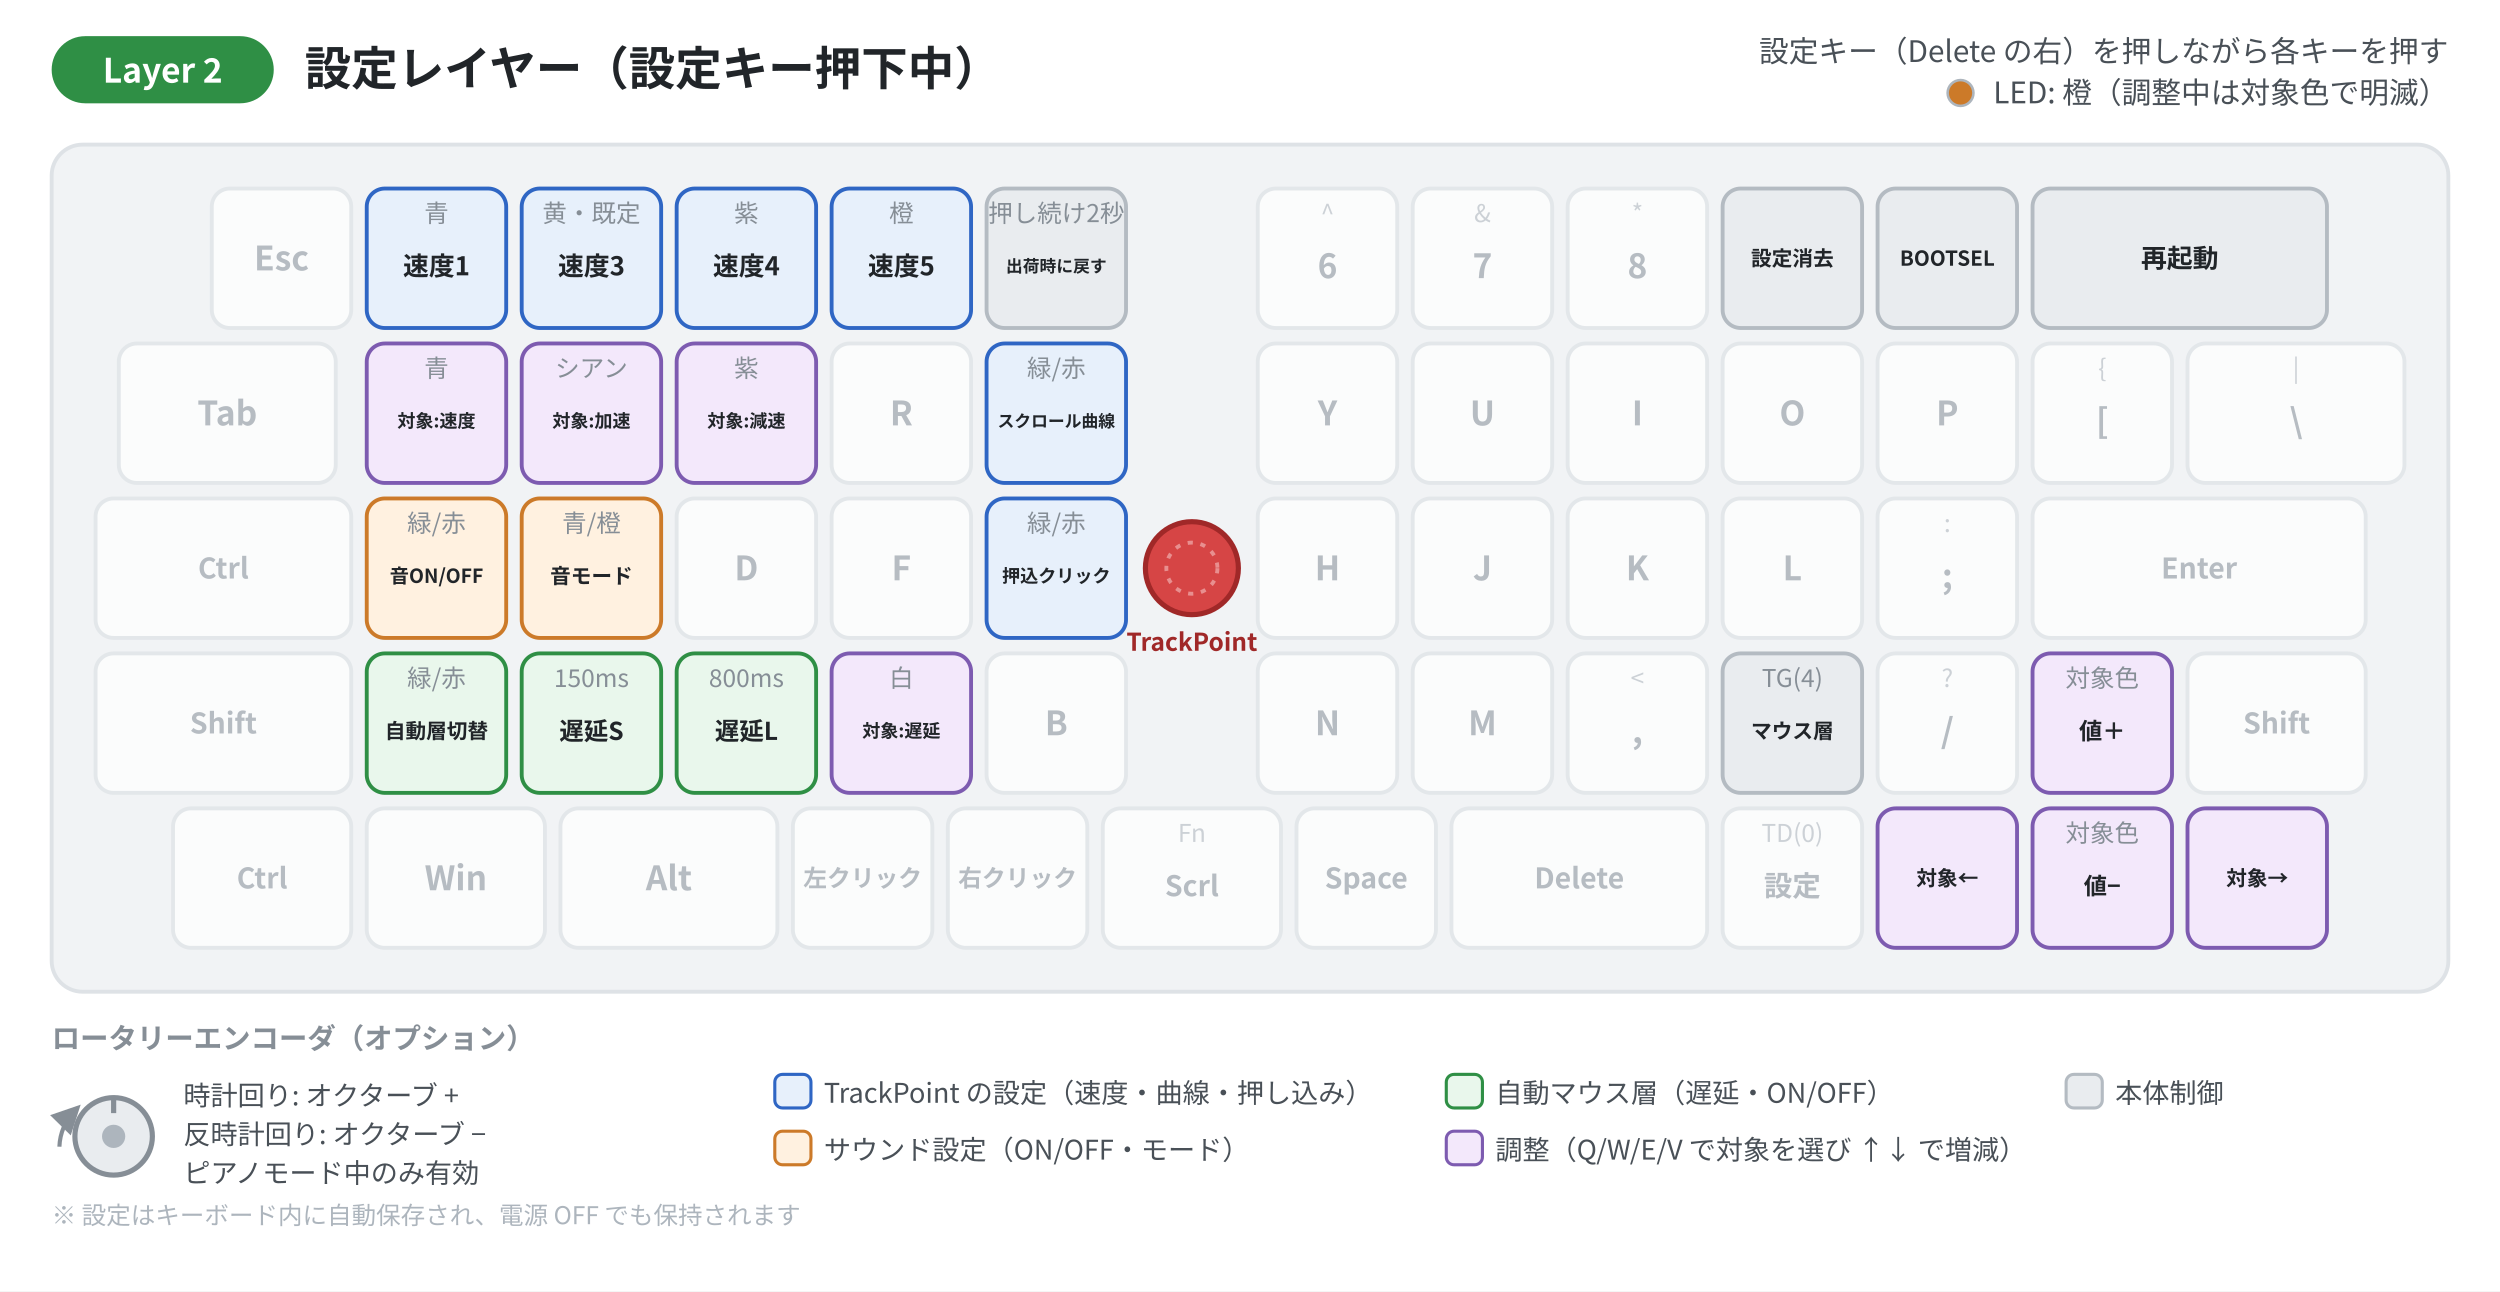
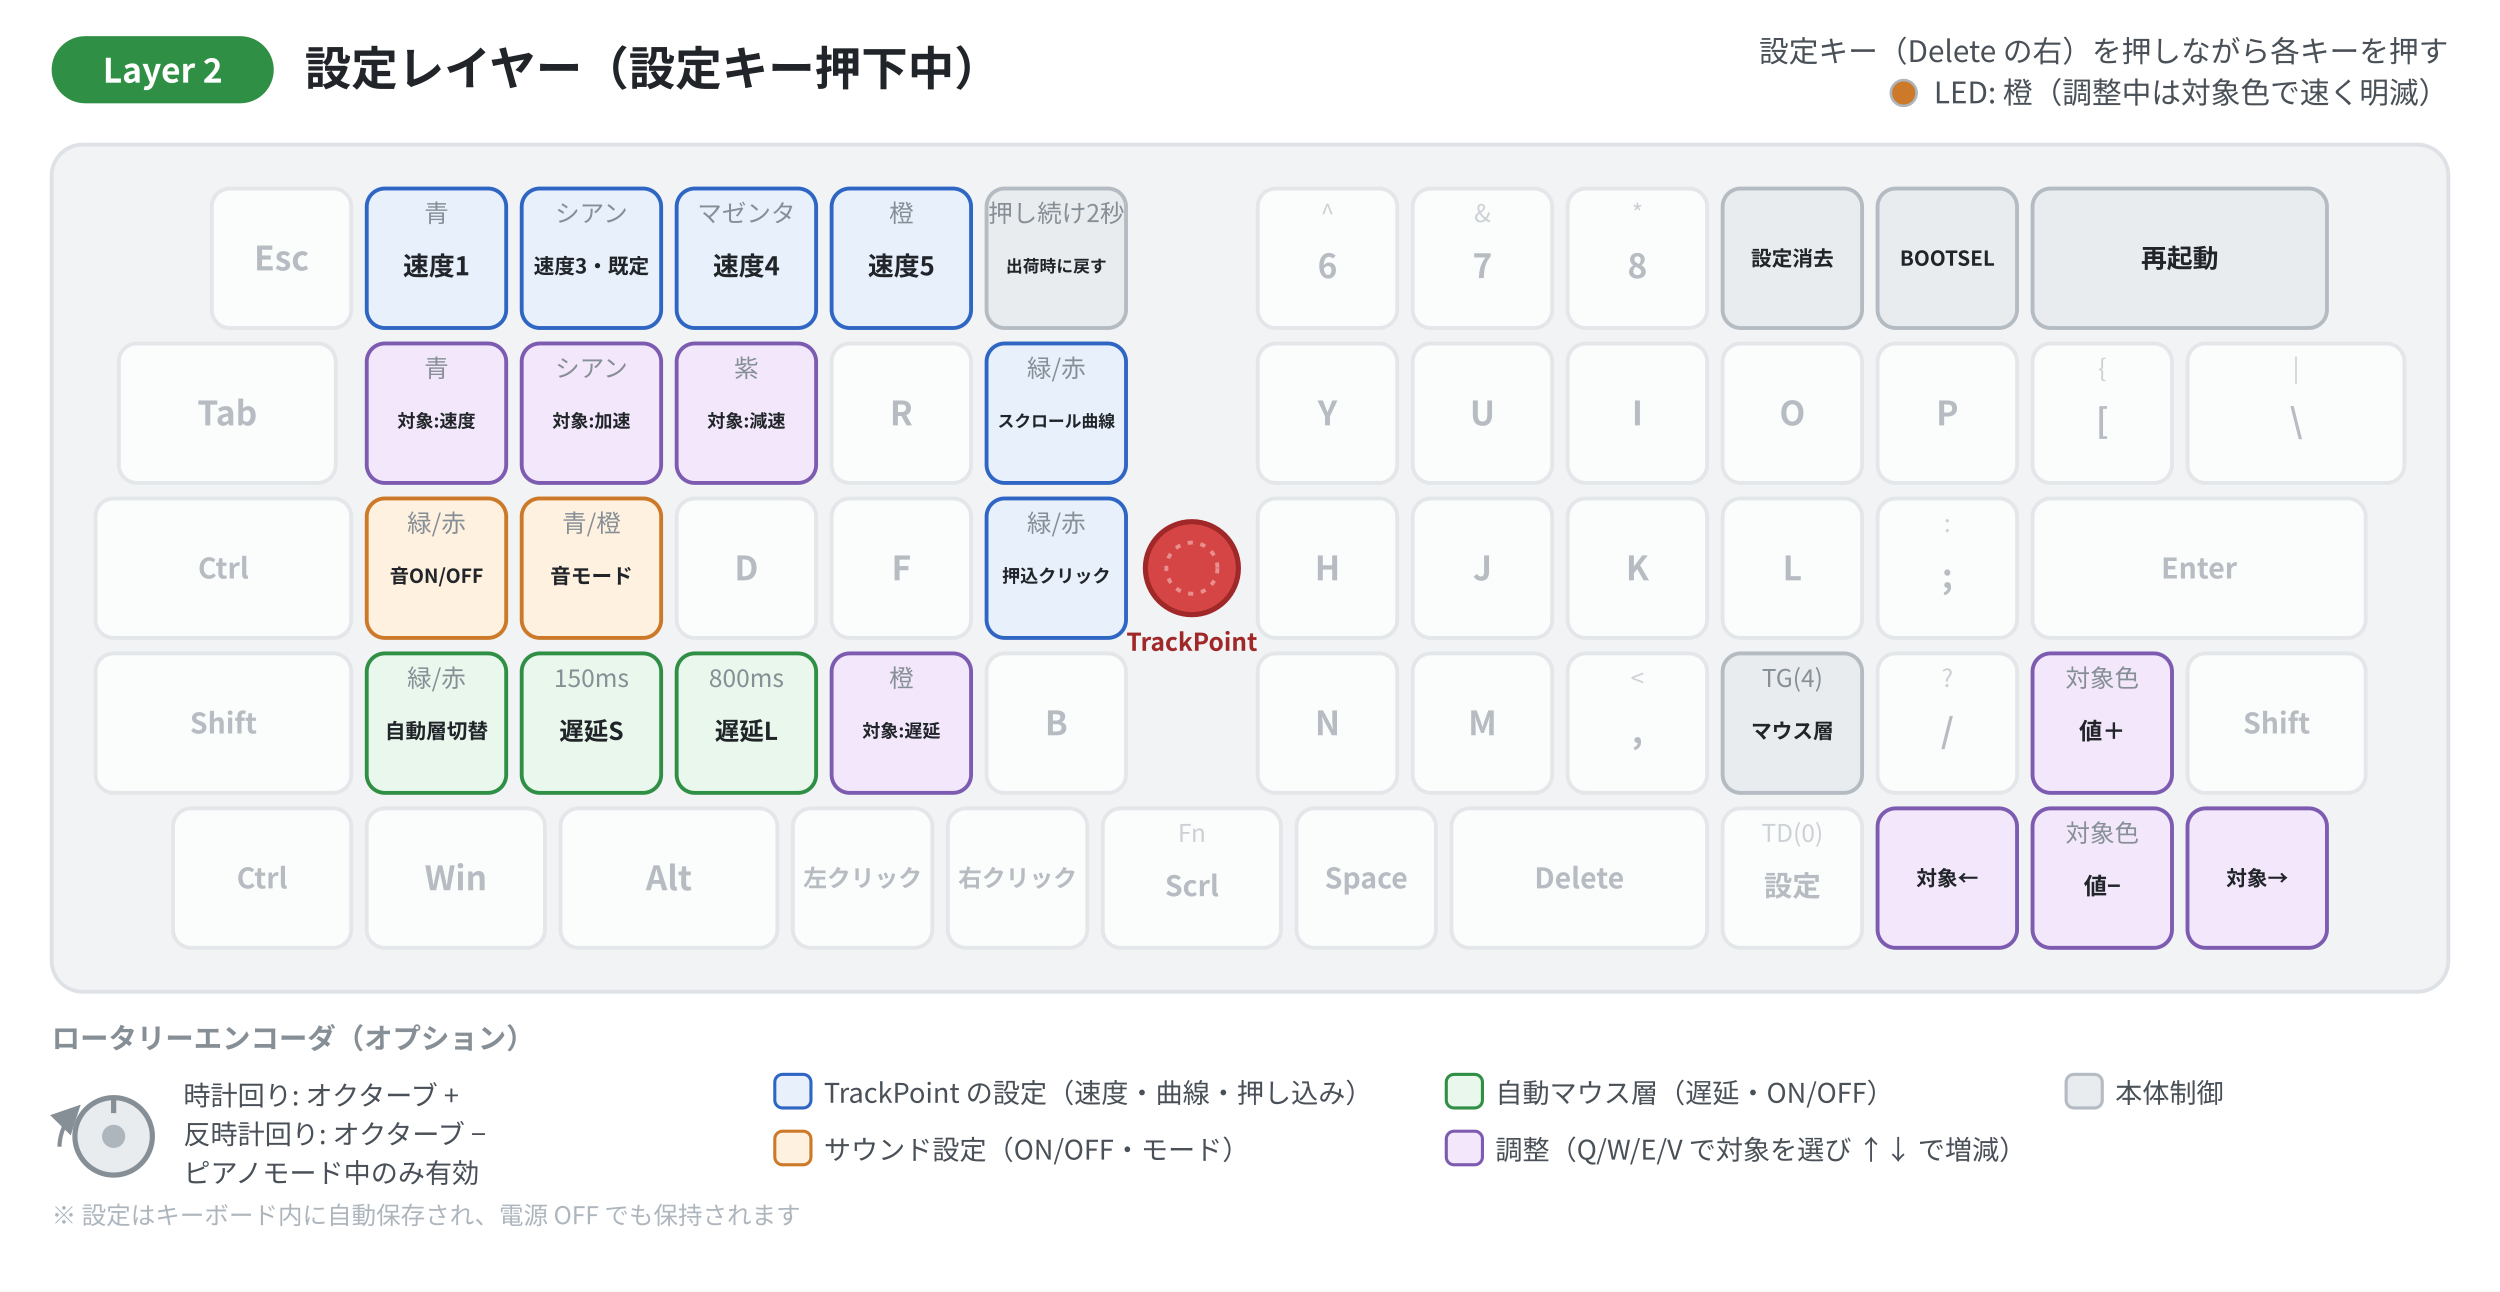
<svg xmlns="http://www.w3.org/2000/svg" width="968" height="500" viewBox="0 0 968 500" font-family="'Noto Sans CJK JP','Noto Sans JP','Hiragino Sans','Yu Gothic UI',sans-serif">
  <defs>
    <marker id="arr" markerWidth="7" markerHeight="7" refX="5" refY="3.5" orient="auto">
      <path d="M0,0 L7,3.5 L0,7 z" fill="#868e96" />
    </marker>
  </defs>
  <rect width="968" height="500" fill="#ffffff" />
  <rect x="20" y="14" width="86" height="26" rx="13" fill="#2f8f45" />
  <text x="63" y="32" font-size="13" fill="#ffffff" font-weight="700" text-anchor="middle">Layer 2</text>
  <text x="118" y="33" font-size="18" fill="#212529" font-weight="700">設定レイヤー（設定キー押下中）</text>
  <text x="948" y="24" font-size="11.5" fill="#495057" text-anchor="end">設定キー（Delete の右）を押しながら各キーを押す</text>
-   <circle cx="759.12" cy="36" r="5" fill="#cc7a29" stroke="#adb5bd" />
-   <text x="948" y="40" font-size="11.5" fill="#495057" text-anchor="end">LED: 橙（調整中は対象色で明滅）</text>
+   <circle cx="737.12" cy="36" r="5" fill="#cc7a29" stroke="#adb5bd" />
+   <text x="948" y="40" font-size="11.5" fill="#495057" text-anchor="end">LED: 橙（調整中は対象色で速く明滅）</text>
  <g transform="translate(34,70)">
    <rect x="-14" y="-14" width="928.0" height="328" rx="12" fill="#f1f3f5" stroke="#dee2e6" stroke-width="1.5" />
    <rect x="48.0" y="3.0" width="54.0" height="54.0" rx="7" fill="#fbfcfc" stroke="#e3e7ea" stroke-width="1.5" />
    <text x="75.0" y="34.7" font-size="13.0" fill="#b6bcc2" font-weight="600" text-anchor="middle">Esc</text>
    <rect x="108.0" y="3.0" width="54.0" height="54.0" rx="7" fill="#e7f0fb" stroke="#2f66c4" stroke-width="1.5" />
    <text x="135.0" y="16.0" font-size="9.5" fill="#868e96" text-anchor="middle">青</text>
    <text x="135.0" y="36.6" font-size="10.0" fill="#212529" font-weight="600" text-anchor="middle">速度1</text>
    <rect x="168.0" y="3.0" width="54.0" height="54.0" rx="7" fill="#e7f0fb" stroke="#2f66c4" stroke-width="1.5" />
-     <text x="195.0" y="16.0" font-size="9.5" fill="#868e96" text-anchor="middle">黄・既定</text>
-     <text x="195.0" y="36.6" font-size="10.0" fill="#212529" font-weight="600" text-anchor="middle">速度3</text>
+     <text x="195.0" y="16.0" font-size="9.5" fill="#868e96" text-anchor="middle">シアン</text>
+     <text x="195.0" y="35.9" font-size="8.0" fill="#212529" font-weight="600" text-anchor="middle">速度3・既定</text>
    <rect x="228.0" y="3.0" width="54.0" height="54.0" rx="7" fill="#e7f0fb" stroke="#2f66c4" stroke-width="1.5" />
-     <text x="255.0" y="16.0" font-size="9.5" fill="#868e96" text-anchor="middle">紫</text>
+     <text x="255.0" y="16.0" font-size="9.5" fill="#868e96" text-anchor="middle">マゼンタ</text>
    <text x="255.0" y="36.6" font-size="10.0" fill="#212529" font-weight="600" text-anchor="middle">速度4</text>
    <rect x="288.0" y="3.0" width="54.0" height="54.0" rx="7" fill="#e7f0fb" stroke="#2f66c4" stroke-width="1.5" />
    <text x="315.0" y="16.0" font-size="9.5" fill="#868e96" text-anchor="middle">橙</text>
    <text x="315.0" y="36.6" font-size="10.0" fill="#212529" font-weight="600" text-anchor="middle">速度5</text>
    <rect x="348.0" y="3.0" width="54.0" height="54.0" rx="7" fill="#e9ecef" stroke="#b4bbc2" stroke-width="1.5" />
    <text x="375.0" y="16.0" font-size="9.5" fill="#868e96" text-anchor="middle">押し続け2秒</text>
    <text x="375.0" y="35.4" font-size="6.5" fill="#212529" font-weight="600" text-anchor="middle">出荷時に戻す</text>
    <rect x="453.0" y="3.0" width="54.0" height="54.0" rx="7" fill="#fbfcfc" stroke="#e3e7ea" stroke-width="1.5" />
    <text x="480.0" y="16.0" font-size="9.5" fill="#ccd1d6" text-anchor="middle">^</text>
    <text x="480.0" y="37.7" font-size="13.0" fill="#b6bcc2" font-weight="600" text-anchor="middle">6</text>
    <rect x="513.0" y="3.0" width="54.0" height="54.0" rx="7" fill="#fbfcfc" stroke="#e3e7ea" stroke-width="1.5" />
    <text x="540.0" y="16.0" font-size="9.5" fill="#ccd1d6" text-anchor="middle">&amp;</text>
    <text x="540.0" y="37.7" font-size="13.0" fill="#b6bcc2" font-weight="600" text-anchor="middle">7</text>
    <rect x="573.0" y="3.0" width="54.0" height="54.0" rx="7" fill="#fbfcfc" stroke="#e3e7ea" stroke-width="1.5" />
    <text x="600.0" y="16.0" font-size="9.5" fill="#ccd1d6" text-anchor="middle">*</text>
    <text x="600.0" y="37.7" font-size="13.0" fill="#b6bcc2" font-weight="600" text-anchor="middle">8</text>
    <rect x="633.0" y="3.0" width="54.0" height="54.0" rx="7" fill="#e9ecef" stroke="#b4bbc2" stroke-width="1.5" />
    <text x="660.0" y="32.9" font-size="8.0" fill="#212529" font-weight="600" text-anchor="middle">設定消去</text>
    <rect x="693.0" y="3.0" width="54.0" height="54.0" rx="7" fill="#e9ecef" stroke="#b4bbc2" stroke-width="1.5" />
    <text x="720.0" y="32.9" font-size="8.0" fill="#212529" font-weight="600" text-anchor="middle">BOOTSEL</text>
    <rect x="753.0" y="3.0" width="114.0" height="54.0" rx="7" fill="#e9ecef" stroke="#b4bbc2" stroke-width="1.5" />
    <text x="810.0" y="33.6" font-size="10.0" fill="#212529" font-weight="600" text-anchor="middle">再起動</text>
    <rect x="12.0" y="63.0" width="84.0" height="54.0" rx="7" fill="#fbfcfc" stroke="#e3e7ea" stroke-width="1.5" />
    <text x="54.0" y="94.7" font-size="13.0" fill="#b6bcc2" font-weight="600" text-anchor="middle">Tab</text>
    <rect x="108.0" y="63.0" width="54.0" height="54.0" rx="7" fill="#f3e8fb" stroke="#7d5bb0" stroke-width="1.5" />
    <text x="135.0" y="76.0" font-size="9.5" fill="#868e96" text-anchor="middle">青</text>
    <text x="135.0" y="95.5" font-size="7.0" fill="#212529" font-weight="600" text-anchor="middle">対象:速度</text>
    <rect x="168.0" y="63.0" width="54.0" height="54.0" rx="7" fill="#f3e8fb" stroke="#7d5bb0" stroke-width="1.5" />
    <text x="195.0" y="76.0" font-size="9.5" fill="#868e96" text-anchor="middle">シアン</text>
    <text x="195.0" y="95.5" font-size="7.0" fill="#212529" font-weight="600" text-anchor="middle">対象:加速</text>
    <rect x="228.0" y="63.0" width="54.0" height="54.0" rx="7" fill="#f3e8fb" stroke="#7d5bb0" stroke-width="1.5" />
    <text x="255.0" y="76.0" font-size="9.5" fill="#868e96" text-anchor="middle">紫</text>
    <text x="255.0" y="95.5" font-size="7.0" fill="#212529" font-weight="600" text-anchor="middle">対象:減速</text>
    <rect x="288.0" y="63.0" width="54.0" height="54.0" rx="7" fill="#fbfcfc" stroke="#e3e7ea" stroke-width="1.5" />
    <text x="315.0" y="94.7" font-size="13.0" fill="#b6bcc2" font-weight="600" text-anchor="middle">R</text>
    <rect x="348.0" y="63.0" width="54.0" height="54.0" rx="7" fill="#e7f0fb" stroke="#2f66c4" stroke-width="1.5" />
    <text x="375.0" y="76.0" font-size="9.5" fill="#868e96" text-anchor="middle">緑/赤</text>
    <text x="375.0" y="95.4" font-size="6.5" fill="#212529" font-weight="600" text-anchor="middle">スクロール曲線</text>
    <rect x="453.0" y="63.0" width="54.0" height="54.0" rx="7" fill="#fbfcfc" stroke="#e3e7ea" stroke-width="1.5" />
    <text x="480.0" y="94.7" font-size="13.0" fill="#b6bcc2" font-weight="600" text-anchor="middle">Y</text>
    <rect x="513.0" y="63.0" width="54.0" height="54.0" rx="7" fill="#fbfcfc" stroke="#e3e7ea" stroke-width="1.5" />
    <text x="540.0" y="94.7" font-size="13.0" fill="#b6bcc2" font-weight="600" text-anchor="middle">U</text>
    <rect x="573.0" y="63.0" width="54.0" height="54.0" rx="7" fill="#fbfcfc" stroke="#e3e7ea" stroke-width="1.5" />
    <text x="600.0" y="94.7" font-size="13.0" fill="#b6bcc2" font-weight="600" text-anchor="middle">I</text>
    <rect x="633.0" y="63.0" width="54.0" height="54.0" rx="7" fill="#fbfcfc" stroke="#e3e7ea" stroke-width="1.5" />
    <text x="660.0" y="94.7" font-size="13.0" fill="#b6bcc2" font-weight="600" text-anchor="middle">O</text>
    <rect x="693.0" y="63.0" width="54.0" height="54.0" rx="7" fill="#fbfcfc" stroke="#e3e7ea" stroke-width="1.5" />
    <text x="720.0" y="94.7" font-size="13.0" fill="#b6bcc2" font-weight="600" text-anchor="middle">P</text>
    <rect x="753.0" y="63.0" width="54.0" height="54.0" rx="7" fill="#fbfcfc" stroke="#e3e7ea" stroke-width="1.5" />
    <text x="780.0" y="76.0" font-size="9.5" fill="#ccd1d6" text-anchor="middle">{</text>
    <text x="780.0" y="97.7" font-size="13.0" fill="#b6bcc2" font-weight="600" text-anchor="middle">[</text>
    <rect x="813.0" y="63.0" width="84.0" height="54.0" rx="7" fill="#fbfcfc" stroke="#e3e7ea" stroke-width="1.5" />
    <text x="855.0" y="76.0" font-size="9.5" fill="#ccd1d6" text-anchor="middle">|</text>
    <text x="855.0" y="97.7" font-size="13.0" fill="#b6bcc2" font-weight="600" text-anchor="middle">\</text>
    <rect x="3.0" y="123.0" width="99.0" height="54.0" rx="7" fill="#fbfcfc" stroke="#e3e7ea" stroke-width="1.5" />
    <text x="52.5" y="154.0" font-size="11.0" fill="#b6bcc2" font-weight="600" text-anchor="middle">Ctrl</text>
    <rect x="108.0" y="123.0" width="54.0" height="54.0" rx="7" fill="#fff1e0" stroke="#cc7a29" stroke-width="1.5" />
    <text x="135.0" y="136.0" font-size="9.5" fill="#868e96" text-anchor="middle">緑/赤</text>
    <text x="135.0" y="155.7" font-size="7.5" fill="#212529" font-weight="600" text-anchor="middle">音ON/OFF</text>
    <rect x="168.0" y="123.0" width="54.0" height="54.0" rx="7" fill="#fff1e0" stroke="#cc7a29" stroke-width="1.5" />
    <text x="195.0" y="136.0" font-size="9.5" fill="#868e96" text-anchor="middle">青/橙</text>
    <text x="195.0" y="155.9" font-size="8.0" fill="#212529" font-weight="600" text-anchor="middle">音モード</text>
    <rect x="228.0" y="123.0" width="54.0" height="54.0" rx="7" fill="#fbfcfc" stroke="#e3e7ea" stroke-width="1.5" />
    <text x="255.0" y="154.7" font-size="13.0" fill="#b6bcc2" font-weight="600" text-anchor="middle">D</text>
    <rect x="288.0" y="123.0" width="54.0" height="54.0" rx="7" fill="#fbfcfc" stroke="#e3e7ea" stroke-width="1.5" />
    <text x="315.0" y="154.7" font-size="13.0" fill="#b6bcc2" font-weight="600" text-anchor="middle">F</text>
    <rect x="348.0" y="123.0" width="54.0" height="54.0" rx="7" fill="#e7f0fb" stroke="#2f66c4" stroke-width="1.5" />
    <text x="375.0" y="136.0" font-size="9.5" fill="#868e96" text-anchor="middle">緑/赤</text>
    <text x="375.0" y="155.5" font-size="7.0" fill="#212529" font-weight="600" text-anchor="middle">押込クリック</text>
    <rect x="453.0" y="123.0" width="54.0" height="54.0" rx="7" fill="#fbfcfc" stroke="#e3e7ea" stroke-width="1.5" />
    <text x="480.0" y="154.7" font-size="13.0" fill="#b6bcc2" font-weight="600" text-anchor="middle">H</text>
    <rect x="513.0" y="123.0" width="54.0" height="54.0" rx="7" fill="#fbfcfc" stroke="#e3e7ea" stroke-width="1.5" />
    <text x="540.0" y="154.7" font-size="13.0" fill="#b6bcc2" font-weight="600" text-anchor="middle">J</text>
    <rect x="573.0" y="123.0" width="54.0" height="54.0" rx="7" fill="#fbfcfc" stroke="#e3e7ea" stroke-width="1.5" />
    <text x="600.0" y="154.7" font-size="13.0" fill="#b6bcc2" font-weight="600" text-anchor="middle">K</text>
    <rect x="633.0" y="123.0" width="54.0" height="54.0" rx="7" fill="#fbfcfc" stroke="#e3e7ea" stroke-width="1.5" />
    <text x="660.0" y="154.7" font-size="13.0" fill="#b6bcc2" font-weight="600" text-anchor="middle">L</text>
    <rect x="693.0" y="123.0" width="54.0" height="54.0" rx="7" fill="#fbfcfc" stroke="#e3e7ea" stroke-width="1.5" />
    <text x="720.0" y="136.0" font-size="9.5" fill="#ccd1d6" text-anchor="middle">:</text>
    <text x="720.0" y="157.7" font-size="13.0" fill="#b6bcc2" font-weight="600" text-anchor="middle">;</text>
    <rect x="753.0" y="123.0" width="129.0" height="54.0" rx="7" fill="#fbfcfc" stroke="#e3e7ea" stroke-width="1.5" />
    <text x="817.5" y="154.0" font-size="11.0" fill="#b6bcc2" font-weight="600" text-anchor="middle">Enter</text>
    <rect x="3.0" y="183.0" width="99.0" height="54.0" rx="7" fill="#fbfcfc" stroke="#e3e7ea" stroke-width="1.5" />
    <text x="52.5" y="214.0" font-size="11.0" fill="#b6bcc2" font-weight="600" text-anchor="middle">Shift</text>
    <rect x="108.0" y="183.0" width="54.0" height="54.0" rx="7" fill="#e9f7ec" stroke="#2f8f45" stroke-width="1.5" />
    <text x="135.0" y="196.0" font-size="9.5" fill="#868e96" text-anchor="middle">緑/赤</text>
    <text x="135.0" y="215.9" font-size="8.0" fill="#212529" font-weight="600" text-anchor="middle">自動層切替</text>
    <rect x="168.0" y="183.0" width="54.0" height="54.0" rx="7" fill="#e9f7ec" stroke="#2f8f45" stroke-width="1.5" />
    <text x="195.0" y="196.0" font-size="9.5" fill="#868e96" text-anchor="middle">150ms</text>
    <text x="195.0" y="216.5" font-size="9.5" fill="#212529" font-weight="600" text-anchor="middle">遅延S</text>
    <rect x="228.0" y="183.0" width="54.0" height="54.0" rx="7" fill="#e9f7ec" stroke="#2f8f45" stroke-width="1.5" />
    <text x="255.0" y="196.0" font-size="9.5" fill="#868e96" text-anchor="middle">800ms</text>
    <text x="255.0" y="216.5" font-size="9.5" fill="#212529" font-weight="600" text-anchor="middle">遅延L</text>
    <rect x="288.0" y="183.0" width="54.0" height="54.0" rx="7" fill="#f3e8fb" stroke="#7d5bb0" stroke-width="1.5" />
-     <text x="315.0" y="196.0" font-size="9.5" fill="#868e96" text-anchor="middle">白</text>
+     <text x="315.0" y="196.0" font-size="9.5" fill="#868e96" text-anchor="middle">橙</text>
    <text x="315.0" y="215.5" font-size="7.0" fill="#212529" font-weight="600" text-anchor="middle">対象:遅延</text>
    <rect x="348.0" y="183.0" width="54.0" height="54.0" rx="7" fill="#fbfcfc" stroke="#e3e7ea" stroke-width="1.5" />
    <text x="375.0" y="214.7" font-size="13.0" fill="#b6bcc2" font-weight="600" text-anchor="middle">B</text>
    <rect x="453.0" y="183.0" width="54.0" height="54.0" rx="7" fill="#fbfcfc" stroke="#e3e7ea" stroke-width="1.5" />
    <text x="480.0" y="214.7" font-size="13.0" fill="#b6bcc2" font-weight="600" text-anchor="middle">N</text>
    <rect x="513.0" y="183.0" width="54.0" height="54.0" rx="7" fill="#fbfcfc" stroke="#e3e7ea" stroke-width="1.5" />
    <text x="540.0" y="214.7" font-size="13.0" fill="#b6bcc2" font-weight="600" text-anchor="middle">M</text>
    <rect x="573.0" y="183.0" width="54.0" height="54.0" rx="7" fill="#fbfcfc" stroke="#e3e7ea" stroke-width="1.5" />
    <text x="600.0" y="196.0" font-size="9.5" fill="#ccd1d6" text-anchor="middle">&lt;</text>
    <text x="600.0" y="217.7" font-size="13.0" fill="#b6bcc2" font-weight="600" text-anchor="middle">,</text>
    <rect x="633.0" y="183.0" width="54.0" height="54.0" rx="7" fill="#e9ecef" stroke="#b4bbc2" stroke-width="1.5" />
    <text x="660.0" y="196.0" font-size="9.5" fill="#868e96" text-anchor="middle">TG(4)</text>
    <text x="660.0" y="215.9" font-size="8.0" fill="#212529" font-weight="600" text-anchor="middle">マウス層</text>
    <rect x="693.0" y="183.0" width="54.0" height="54.0" rx="7" fill="#fbfcfc" stroke="#e3e7ea" stroke-width="1.5" />
    <text x="720.0" y="196.0" font-size="9.5" fill="#ccd1d6" text-anchor="middle">?</text>
    <text x="720.0" y="217.7" font-size="13.0" fill="#b6bcc2" font-weight="600" text-anchor="middle">/</text>
    <rect x="753.0" y="183.0" width="54.0" height="54.0" rx="7" fill="#f3e8fb" stroke="#7d5bb0" stroke-width="1.5" />
    <text x="780.0" y="196.0" font-size="9.5" fill="#868e96" text-anchor="middle">対象色</text>
    <text x="780.0" y="216.3" font-size="9.0" fill="#212529" font-weight="600" text-anchor="middle">値＋</text>
    <rect x="813.0" y="183.0" width="69.0" height="54.0" rx="7" fill="#fbfcfc" stroke="#e3e7ea" stroke-width="1.5" />
    <text x="847.5" y="214.0" font-size="11.0" fill="#b6bcc2" font-weight="600" text-anchor="middle">Shift</text>
    <rect x="33.0" y="243.0" width="69.0" height="54.0" rx="7" fill="#fbfcfc" stroke="#e3e7ea" stroke-width="1.5" />
    <text x="67.5" y="274.0" font-size="11.0" fill="#b6bcc2" font-weight="600" text-anchor="middle">Ctrl</text>
    <rect x="108.0" y="243.0" width="69.0" height="54.0" rx="7" fill="#fbfcfc" stroke="#e3e7ea" stroke-width="1.5" />
    <text x="142.5" y="274.7" font-size="13.0" fill="#b6bcc2" font-weight="600" text-anchor="middle">Win</text>
    <rect x="183.0" y="243.0" width="84.0" height="54.0" rx="7" fill="#fbfcfc" stroke="#e3e7ea" stroke-width="1.5" />
    <text x="225.0" y="274.7" font-size="13.0" fill="#b6bcc2" font-weight="600" text-anchor="middle">Alt</text>
    <rect x="273.0" y="243.0" width="54.0" height="54.0" rx="7" fill="#fbfcfc" stroke="#e3e7ea" stroke-width="1.5" />
    <text x="300.0" y="273.3" font-size="9.2" fill="#b6bcc2" font-weight="600" text-anchor="middle">左クリック</text>
    <rect x="333.0" y="243.0" width="54.0" height="54.0" rx="7" fill="#fbfcfc" stroke="#e3e7ea" stroke-width="1.5" />
    <text x="360.0" y="273.3" font-size="9.2" fill="#b6bcc2" font-weight="600" text-anchor="middle">右クリック</text>
    <rect x="393.0" y="243.0" width="69.0" height="54.0" rx="7" fill="#fbfcfc" stroke="#e3e7ea" stroke-width="1.5" />
    <text x="427.5" y="256.0" font-size="9.5" fill="#ccd1d6" text-anchor="middle">Fn</text>
    <text x="427.5" y="277.0" font-size="11.0" fill="#b6bcc2" font-weight="600" text-anchor="middle">Scrl</text>
    <rect x="468.0" y="243.0" width="54.0" height="54.0" rx="7" fill="#fbfcfc" stroke="#e3e7ea" stroke-width="1.5" />
    <text x="495.0" y="274.0" font-size="11.0" fill="#b6bcc2" font-weight="600" text-anchor="middle">Space</text>
    <rect x="528.0" y="243.0" width="99.0" height="54.0" rx="7" fill="#fbfcfc" stroke="#e3e7ea" stroke-width="1.5" />
    <text x="577.5" y="274.0" font-size="11.0" fill="#b6bcc2" font-weight="600" text-anchor="middle">Delete</text>
    <rect x="633.0" y="243.0" width="54.0" height="54.0" rx="7" fill="#fbfcfc" stroke="#e3e7ea" stroke-width="1.5" />
    <text x="660.0" y="256.0" font-size="9.5" fill="#ccd1d6" text-anchor="middle">TD(0)</text>
    <text x="660.0" y="277.0" font-size="11.0" fill="#b6bcc2" font-weight="600" text-anchor="middle">設定</text>
    <rect x="693.0" y="243.0" width="54.0" height="54.0" rx="7" fill="#f3e8fb" stroke="#7d5bb0" stroke-width="1.5" />
    <text x="720.0" y="272.9" font-size="8.0" fill="#212529" font-weight="600" text-anchor="middle">対象←</text>
    <rect x="753.0" y="243.0" width="54.0" height="54.0" rx="7" fill="#f3e8fb" stroke="#7d5bb0" stroke-width="1.5" />
    <text x="780.0" y="256.0" font-size="9.5" fill="#868e96" text-anchor="middle">対象色</text>
    <text x="780.0" y="276.3" font-size="9.0" fill="#212529" font-weight="600" text-anchor="middle">値−</text>
    <rect x="813.0" y="243.0" width="54.0" height="54.0" rx="7" fill="#f3e8fb" stroke="#7d5bb0" stroke-width="1.5" />
    <text x="840.0" y="272.9" font-size="8.0" fill="#212529" font-weight="600" text-anchor="middle">対象→</text>
    <circle cx="427.5" cy="150.0" r="18.0" fill="#d64545" stroke="#a02828" stroke-width="2" />
    <circle cx="427.5" cy="150.0" r="9.9" fill="none" stroke="#e88f8f" stroke-width="1.5" stroke-dasharray="2,3" />
    <text x="427.5" y="182.0" font-size="9.5" fill="#a02828" text-anchor="middle" font-weight="600">TrackPoint</text>
  </g>
  <text x="20" y="406" font-size="11" fill="#868e96" font-weight="700">ロータリーエンコーダ（オプション）</text>
  <circle cx="44" cy="440" r="15" fill="#e9ecef" stroke="#868e96" stroke-width="2" />
  <circle cx="44" cy="440" r="4.5" fill="#adb5bd" />
  <line x1="44" y1="425" x2="44" y2="431" stroke="#868e96" stroke-width="2" />
  <path d="M 23 444 a 21 21 0 0 1 6 -14" fill="none" stroke="#868e96" stroke-width="1.6" marker-end="url(#arr)" />
  <text x="71" y="428" font-size="10.5" fill="#495057">時計回り: オクターブ +</text>
  <text x="71" y="443" font-size="10.5" fill="#495057">反時計回り: オクターブ −</text>
  <text x="71" y="458" font-size="10.5" fill="#495057">ピアノモード中のみ有効</text>
  <text x="20" y="474" font-size="9.5" fill="#adb5bd">※ 設定はキーボード内に自動保存され、電源 OFF でも保持されます</text>
  <rect x="300" y="416" width="14" height="13" rx="3" fill="#e7f0fb" stroke="#2f66c4" stroke-width="1.2" />
  <text x="319" y="427" font-size="10.5" fill="#495057">TrackPoint の設定（速度・曲線・押し込み）</text>
  <rect x="560" y="416" width="14" height="13" rx="3" fill="#e9f7ec" stroke="#2f8f45" stroke-width="1.2" />
  <text x="579" y="427" font-size="10.5" fill="#495057">自動マウス層（遅延・ON/OFF）</text>
  <rect x="300" y="438" width="14" height="13" rx="3" fill="#fff1e0" stroke="#cc7a29" stroke-width="1.2" />
  <text x="319" y="449" font-size="10.5" fill="#495057">サウンド設定（ON/OFF・モード）</text>
  <rect x="560" y="438" width="14" height="13" rx="3" fill="#f3e8fb" stroke="#7d5bb0" stroke-width="1.2" />
  <text x="579" y="449" font-size="10.5" fill="#495057">調整（Q/W/E/V で対象を選び ↑↓ で増減）</text>
  <rect x="800" y="416" width="14" height="13" rx="3" fill="#e9ecef" stroke="#b4bbc2" stroke-width="1.2" />
  <text x="819" y="427" font-size="10.5" fill="#495057">本体制御</text>
</svg>
